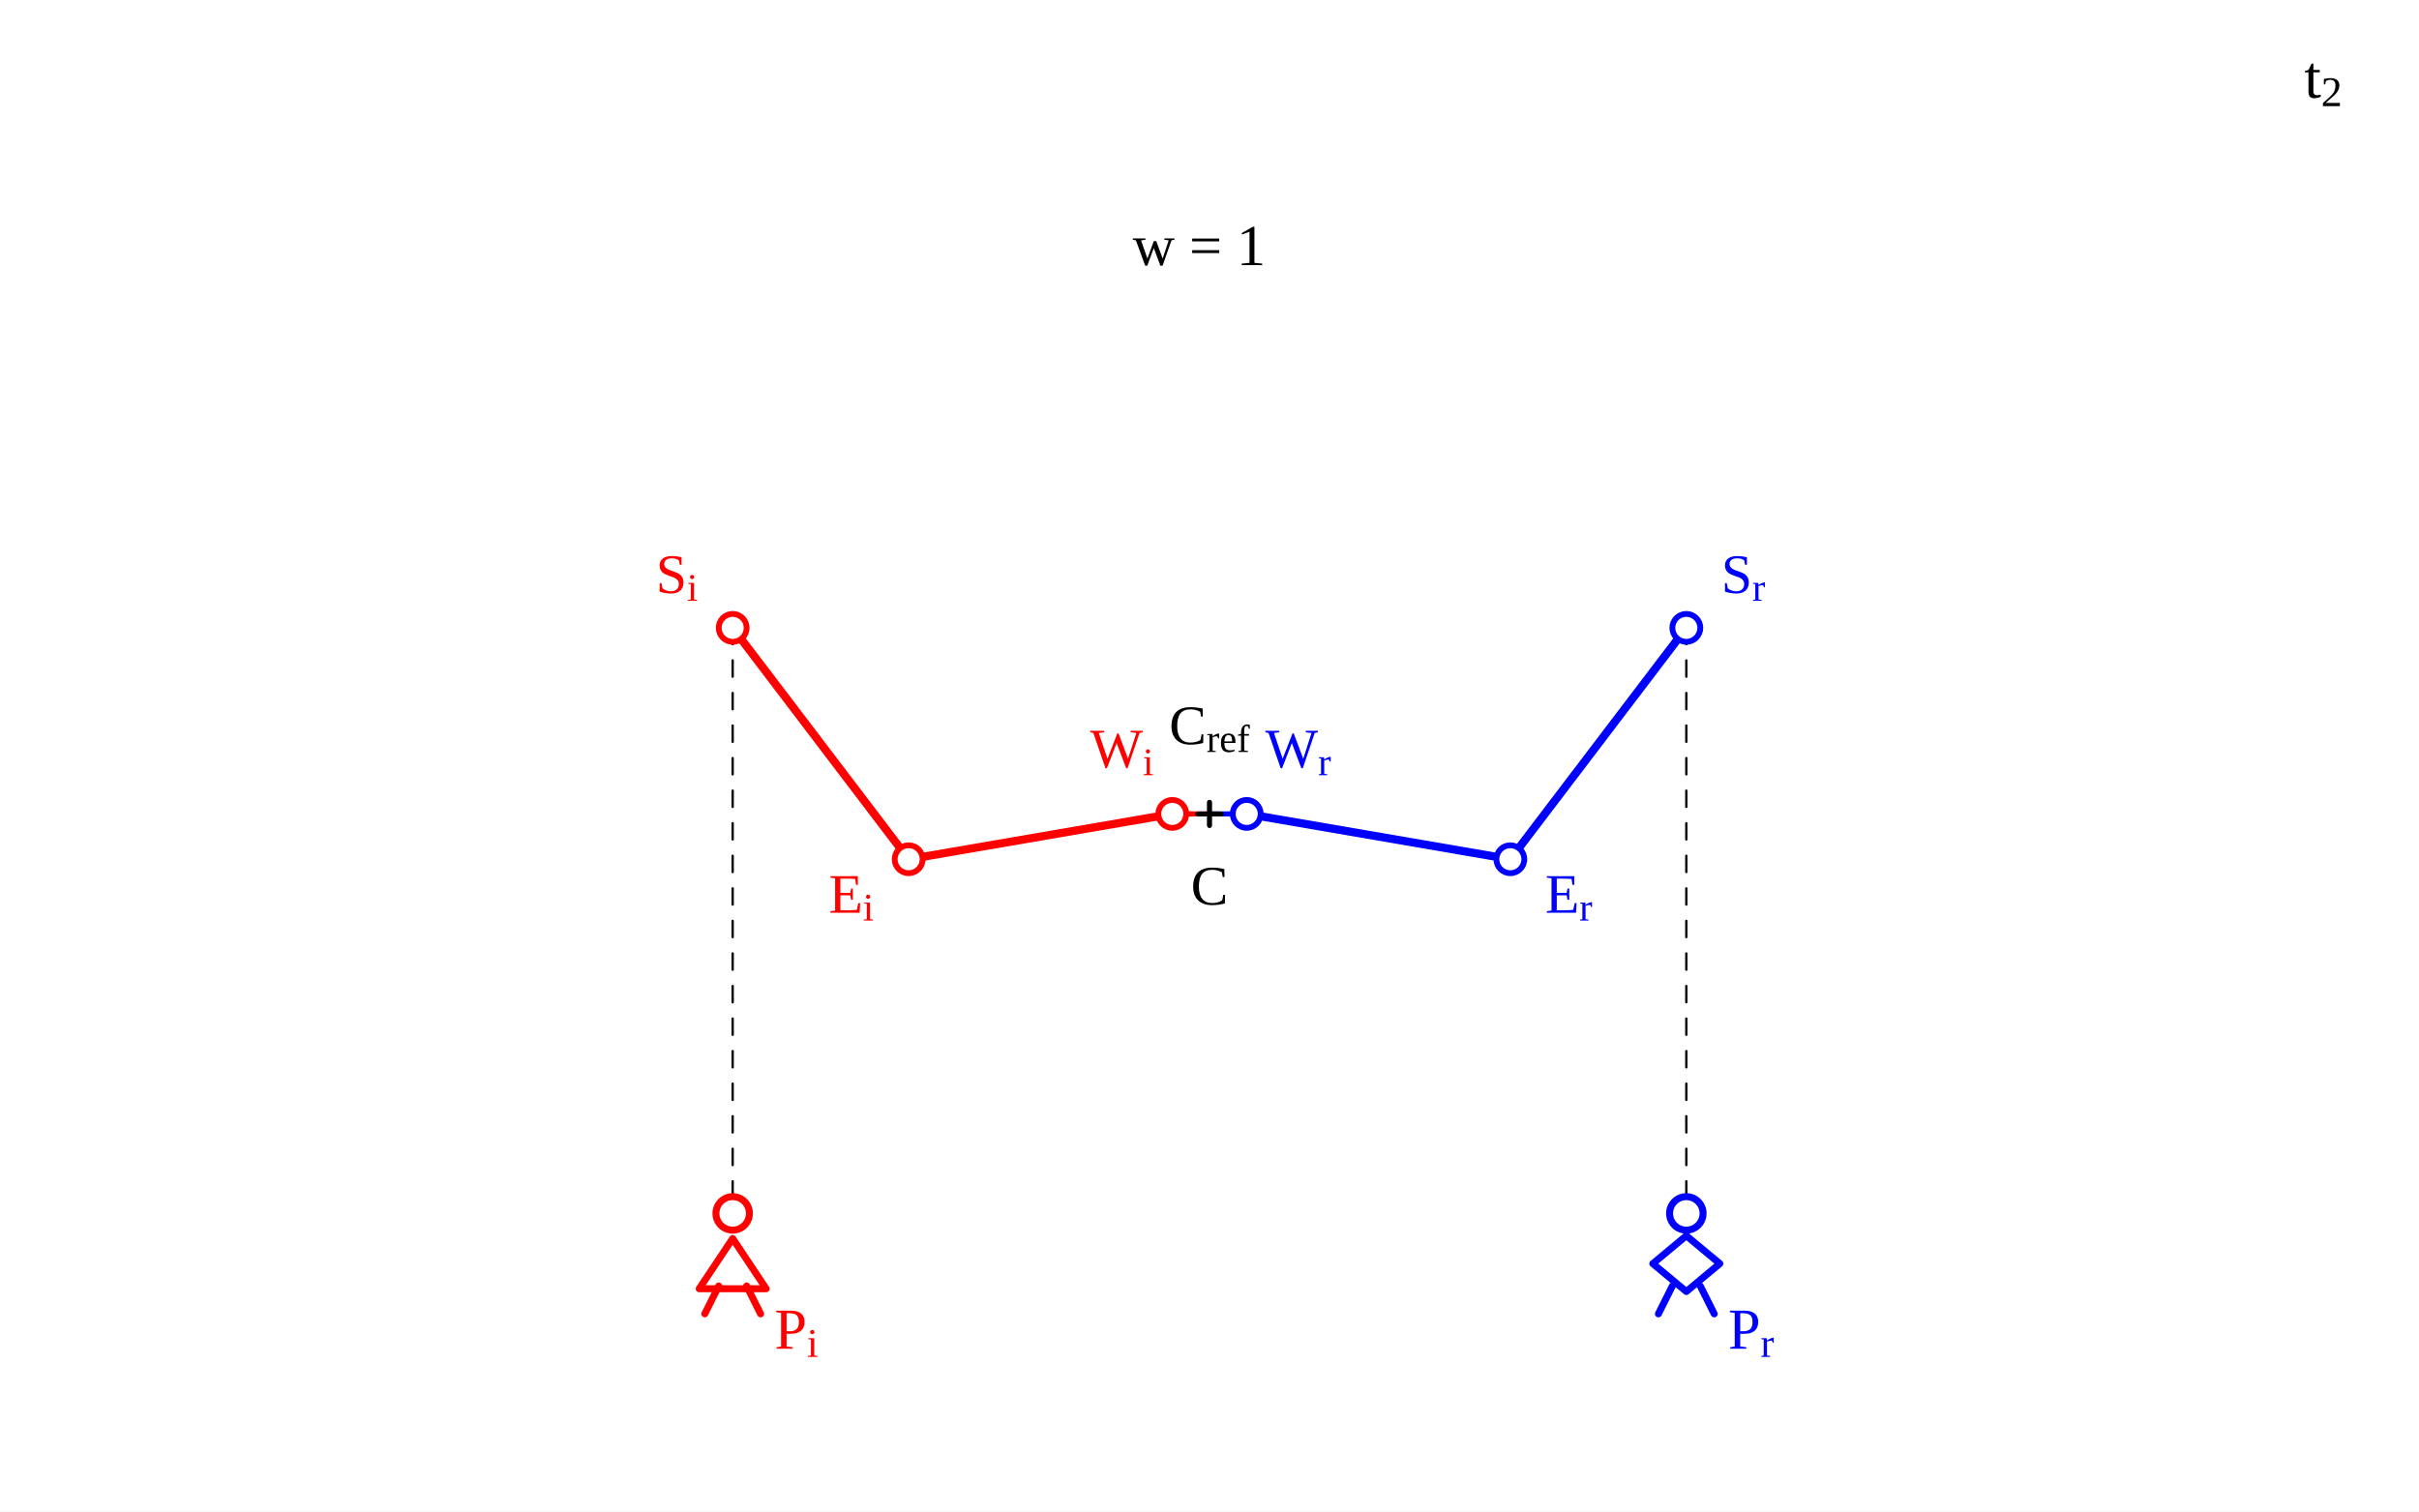
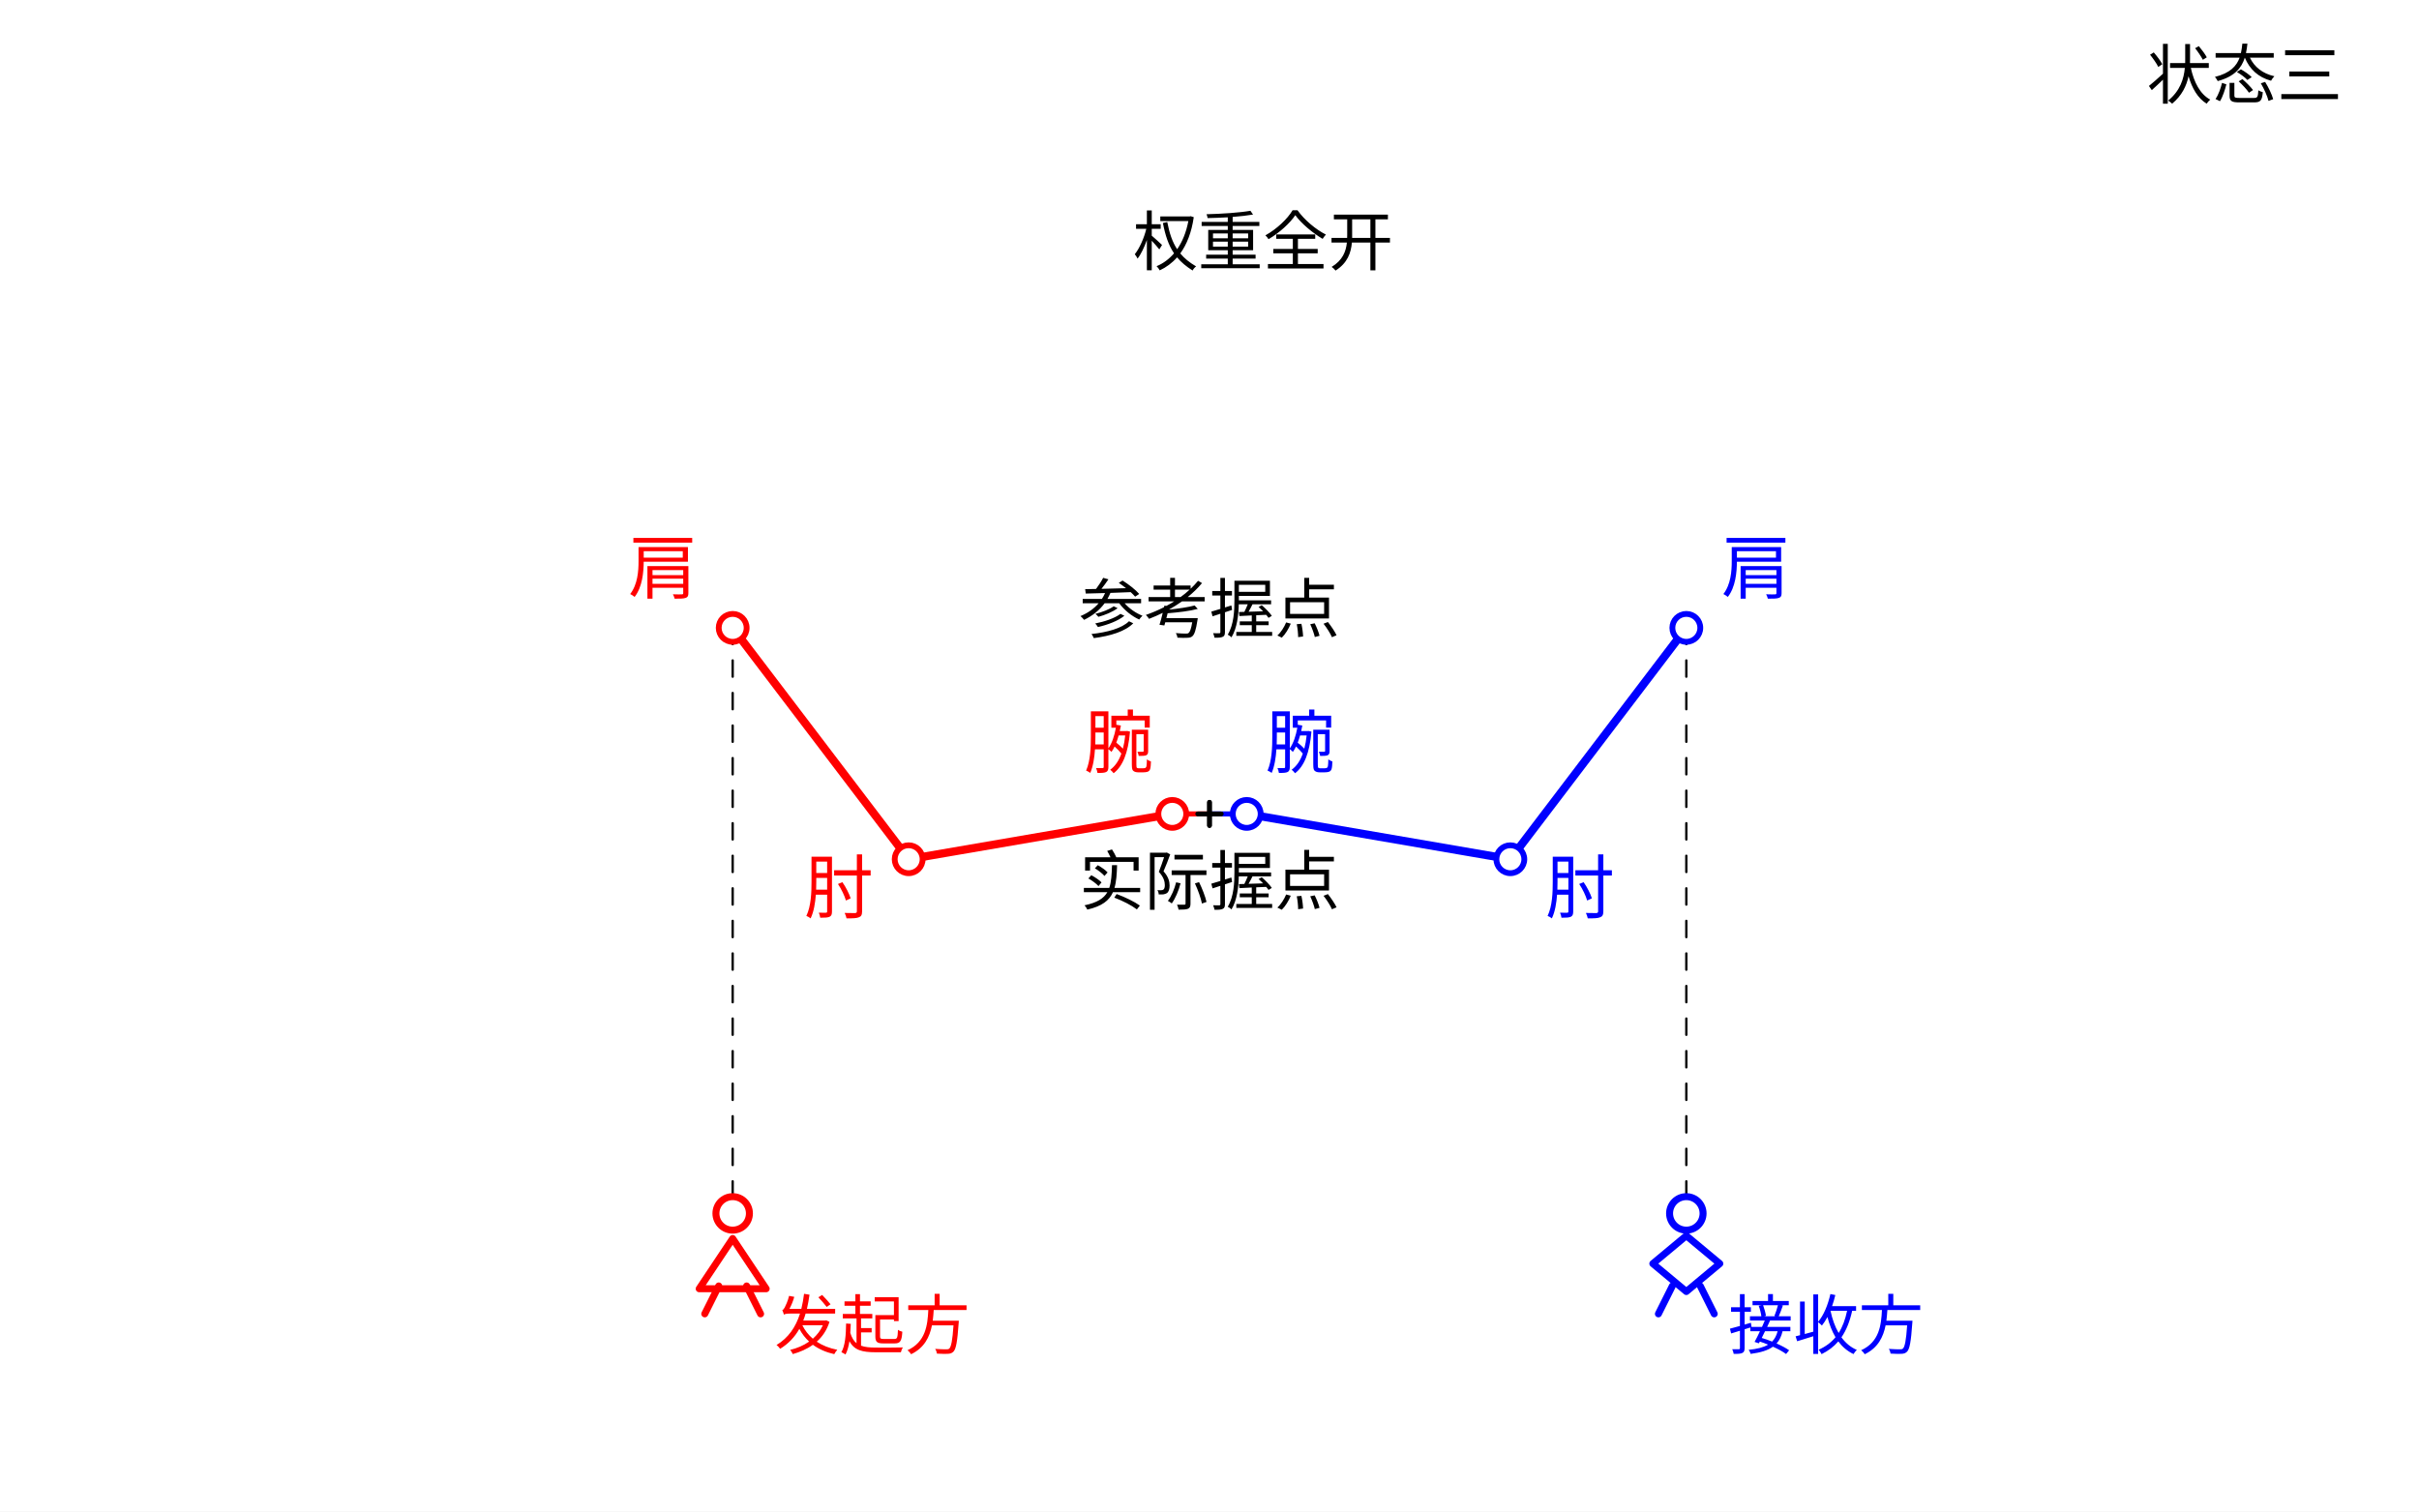
<svg xmlns="http://www.w3.org/2000/svg" width="1040" height="650" viewBox="0 0 1040 650" role="img" aria-labelledby="title desc">
  <defs>
    <marker id="k" markerWidth="9" markerHeight="9" refX="7" refY="4" orient="auto" markerUnits="userSpaceOnUse">
      <path d="M0 0L8 4L0 8Z" fill="#000000" />
    </marker>
    <marker id="r" markerWidth="9" markerHeight="9" refX="7" refY="4" orient="auto" markerUnits="userSpaceOnUse">
      <path d="M0 0L8 4L0 8Z" fill="#FF0000" />
    </marker>
    <marker id="b" markerWidth="9" markerHeight="9" refX="7" refY="4" orient="auto" markerUnits="userSpaceOnUse">
      <path d="M0 0L8 4L0 8Z" fill="#0000FF" />
    </marker>
  </defs>
  <rect width="1040" height="650" fill="#FFFFFF" />
  <g stroke-linecap="round" stroke-linejoin="round">
-     <text x="1007" y="42" fill="#000000" font-family="Cambria Math, Times New Roman, serif" font-size="26" text-anchor="end">t<tspan baseline-shift="sub" font-size="70%">2</tspan>
-     </text>
+     <text x="923.00" y="42.40" fill="#000000" font-family="Microsoft YaHei, PingFang SC, sans-serif" font-size="28" text-anchor="start">状态三</text>
    <path d="M315.00 270.00L315.00 515.00" fill="none" stroke="#000000" stroke-width="1" stroke-dasharray="7 7" />
    <path d="M315.00 270.00L390.66 369.50L504.00 350.00" fill="none" stroke="#FF0000" stroke-width="3.5" />
    <path d="M504.00 350.00L520.00 350.00" fill="none" stroke="#FF0000" stroke-width="2.2" />
    <g data-bone-node="S_i">
      <circle cx="315.00" cy="270.00" r="6" fill="#FFFFFF" stroke="#FF0000" stroke-width="2.5" />
    </g>
-     <text x="300" y="255" fill="#FF0000" font-family="Cambria Math, Times New Roman, serif" font-size="24" text-anchor="end">S<tspan baseline-shift="sub" font-size="70%">i</tspan>
-     </text>
+     <text x="270.00" y="255.00" fill="#FF0000" font-family="Microsoft YaHei, PingFang SC, sans-serif" font-size="30" text-anchor="start">肩</text>
    <g data-bone-node="E_i">
      <circle cx="390.66" cy="369.50" r="6" fill="#FFFFFF" stroke="#FF0000" stroke-width="2.5" />
    </g>
-     <text x="375.665" y="392.498" fill="#FF0000" font-family="Cambria Math, Times New Roman, serif" font-size="24" text-anchor="end">E<tspan baseline-shift="sub" font-size="70%">i</tspan>
-     </text>
+     <text x="345.66" y="392.50" fill="#FF0000" font-family="Microsoft YaHei, PingFang SC, sans-serif" font-size="30" text-anchor="start">肘</text>
    <g data-bone-node="W_i">
      <circle cx="504.00" cy="350.00" r="6" fill="#FFFFFF" stroke="#FF0000" stroke-width="2.5" />
    </g>
-     <text x="496.0" y="330.0" fill="#FF0000" font-family="Cambria Math, Times New Roman, serif" font-size="24" text-anchor="end">W<tspan baseline-shift="sub" font-size="70%">i</tspan>
-     </text>
+     <text x="466.00" y="330.00" fill="#FF0000" font-family="Microsoft YaHei, PingFang SC, sans-serif" font-size="30" text-anchor="start">腕</text>
    <g data-role="initiator" data-x="315.00" data-y="565.00" transform="translate(315.00 565.00) scale(1.2)">
      <circle cx="0.00" cy="-36.00" r="6" fill="#FFFFFF" stroke="#FF0000" stroke-width="2.5" />
      <path d="M0 -27L-12 -9L12 -9Z" fill="#FFFFFF" stroke="#FF0000" stroke-width="2.5" />
      <path d="M-5.00 -10.00L-10.00 0.00" fill="none" stroke="#FF0000" stroke-width="2.5" />
      <path d="M5.00 -10.00L10.00 0.00" fill="none" stroke="#FF0000" stroke-width="2.5" />
    </g>
-     <text x="333" y="580" fill="#FF0000" font-family="Cambria Math, Times New Roman, serif" font-size="25" text-anchor="start">P<tspan baseline-shift="sub" font-size="70%">i</tspan>
-     </text>
+     <text x="333.00" y="580.00" fill="#FF0000" font-family="Microsoft YaHei, PingFang SC, sans-serif" font-size="28" text-anchor="start">发起方</text>
    <path d="M725.00 270.00L725.00 515.00" fill="none" stroke="#000000" stroke-width="1" stroke-dasharray="7 7" />
    <path d="M725.00 270.00L649.34 369.50L536.00 350.00" fill="none" stroke="#0000FF" stroke-width="3.5" />
    <path d="M536.00 350.00L520.00 350.00" fill="none" stroke="#0000FF" stroke-width="2.2" />
    <g data-bone-node="S_r">
      <circle cx="725.00" cy="270.00" r="6" fill="#FFFFFF" stroke="#0000FF" stroke-width="2.5" />
    </g>
-     <text x="740" y="255" fill="#0000FF" font-family="Cambria Math, Times New Roman, serif" font-size="24" text-anchor="start">S<tspan baseline-shift="sub" font-size="70%">r</tspan>
-     </text>
+     <text x="740.00" y="255.00" fill="#0000FF" font-family="Microsoft YaHei, PingFang SC, sans-serif" font-size="30" text-anchor="start">肩</text>
    <g data-bone-node="E_r">
      <circle cx="649.34" cy="369.50" r="6" fill="#FFFFFF" stroke="#0000FF" stroke-width="2.5" />
    </g>
-     <text x="664.335" y="392.498" fill="#0000FF" font-family="Cambria Math, Times New Roman, serif" font-size="24" text-anchor="start">E<tspan baseline-shift="sub" font-size="70%">r</tspan>
-     </text>
+     <text x="664.34" y="392.50" fill="#0000FF" font-family="Microsoft YaHei, PingFang SC, sans-serif" font-size="30" text-anchor="start">肘</text>
    <g data-bone-node="W_r">
      <circle cx="536.00" cy="350.00" r="6" fill="#FFFFFF" stroke="#0000FF" stroke-width="2.5" />
    </g>
-     <text x="544.0" y="330.0" fill="#0000FF" font-family="Cambria Math, Times New Roman, serif" font-size="24" text-anchor="start">W<tspan baseline-shift="sub" font-size="70%">r</tspan>
-     </text>
+     <text x="544.00" y="330.00" fill="#0000FF" font-family="Microsoft YaHei, PingFang SC, sans-serif" font-size="30" text-anchor="start">腕</text>
    <g data-role="recipient" data-x="725.00" data-y="565.00" transform="translate(725.00 565.00) scale(1.2)">
      <circle cx="0.00" cy="-36.00" r="6" fill="#FFFFFF" stroke="#0000FF" stroke-width="2.5" />
      <path d="M0 -28L-12 -18L0 -8L12 -18Z" fill="#FFFFFF" stroke="#0000FF" stroke-width="2.5" />
      <path d="M-5.00 -10.00L-10.00 0.00" fill="none" stroke="#0000FF" stroke-width="2.5" />
      <path d="M5.00 -10.00L10.00 0.00" fill="none" stroke="#0000FF" stroke-width="2.5" />
    </g>
-     <text x="743" y="580" fill="#0000FF" font-family="Cambria Math, Times New Roman, serif" font-size="25" text-anchor="start">P<tspan baseline-shift="sub" font-size="70%">r</tspan>
-     </text>
+     <text x="743.00" y="580.00" fill="#0000FF" font-family="Microsoft YaHei, PingFang SC, sans-serif" font-size="28" text-anchor="start">接收方</text>
    <path d="M515.00 350.00L525.00 350.00" fill="none" stroke="#000000" stroke-width="2" />
    <path d="M520.00 345.00L520.00 355.00" fill="none" stroke="#000000" stroke-width="2" />
-     <text x="520.0" y="389.0" fill="#000000" font-family="Cambria Math, Times New Roman, serif" font-size="24" text-anchor="middle">C</text>
+     <text x="464.00" y="389.00" fill="#000000" font-family="Microsoft YaHei, PingFang SC, sans-serif" font-size="28" text-anchor="start">实际握点</text>
    <path d="M515.00 350.00L525.00 350.00" fill="none" stroke="#000000" stroke-width="2" />
    <path d="M520.00 345.00L520.00 355.00" fill="none" stroke="#000000" stroke-width="2" />
-     <text x="520" y="320" fill="#000000" font-family="Cambria Math, Times New Roman, serif" font-size="24" text-anchor="middle">C<tspan baseline-shift="sub" font-size="70%">ref</tspan>
-     </text>
-     <text x="487" y="114" fill="#000000" font-family="Cambria Math, Times New Roman, serif" font-size="25" text-anchor="start">w = 1</text>
+     <text x="464.00" y="272.00" fill="#000000" font-family="Microsoft YaHei, PingFang SC, sans-serif" font-size="28" text-anchor="start">参考握点</text>
+     <text x="487.00" y="114.00" fill="#000000" font-family="Microsoft YaHei, PingFang SC, sans-serif" font-size="28" text-anchor="start">权重全开</text>
  </g>
</svg>
